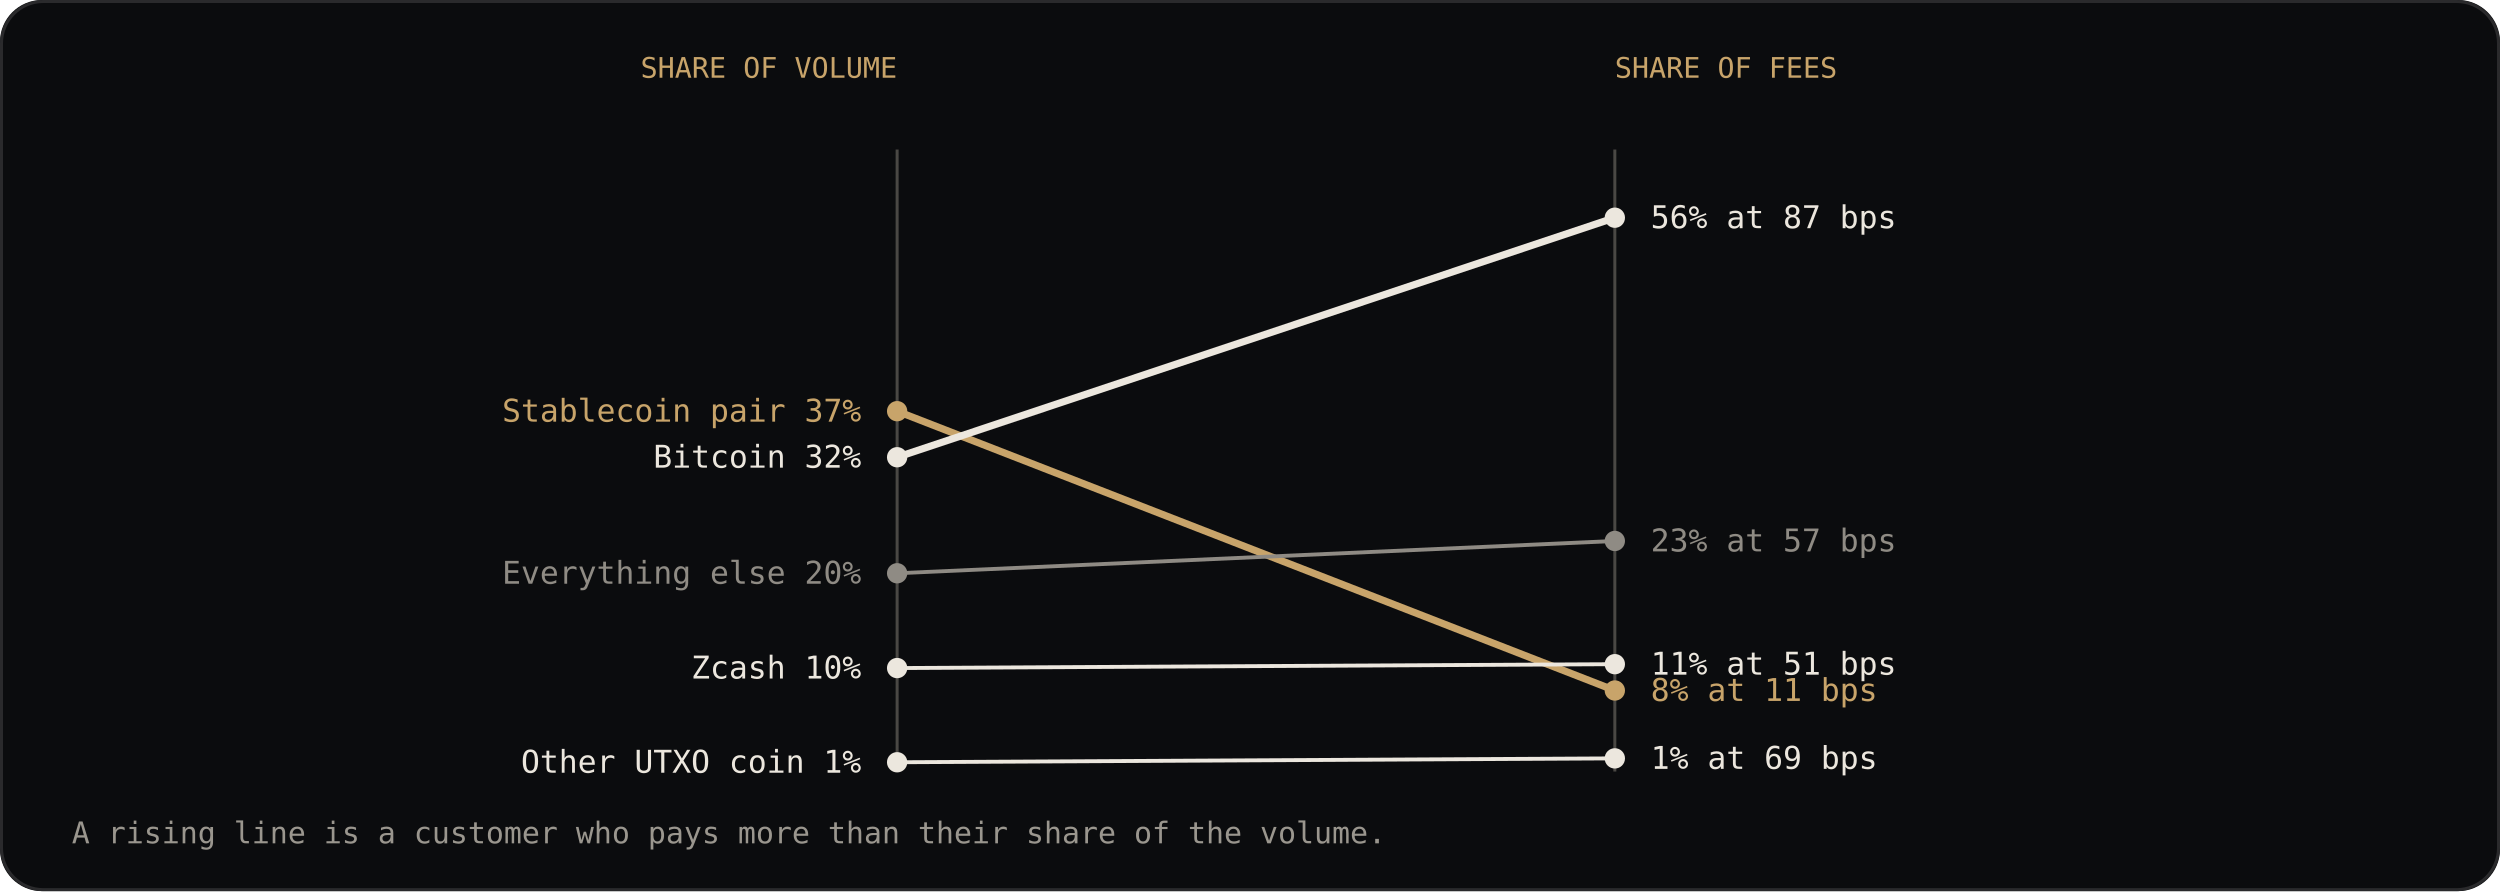
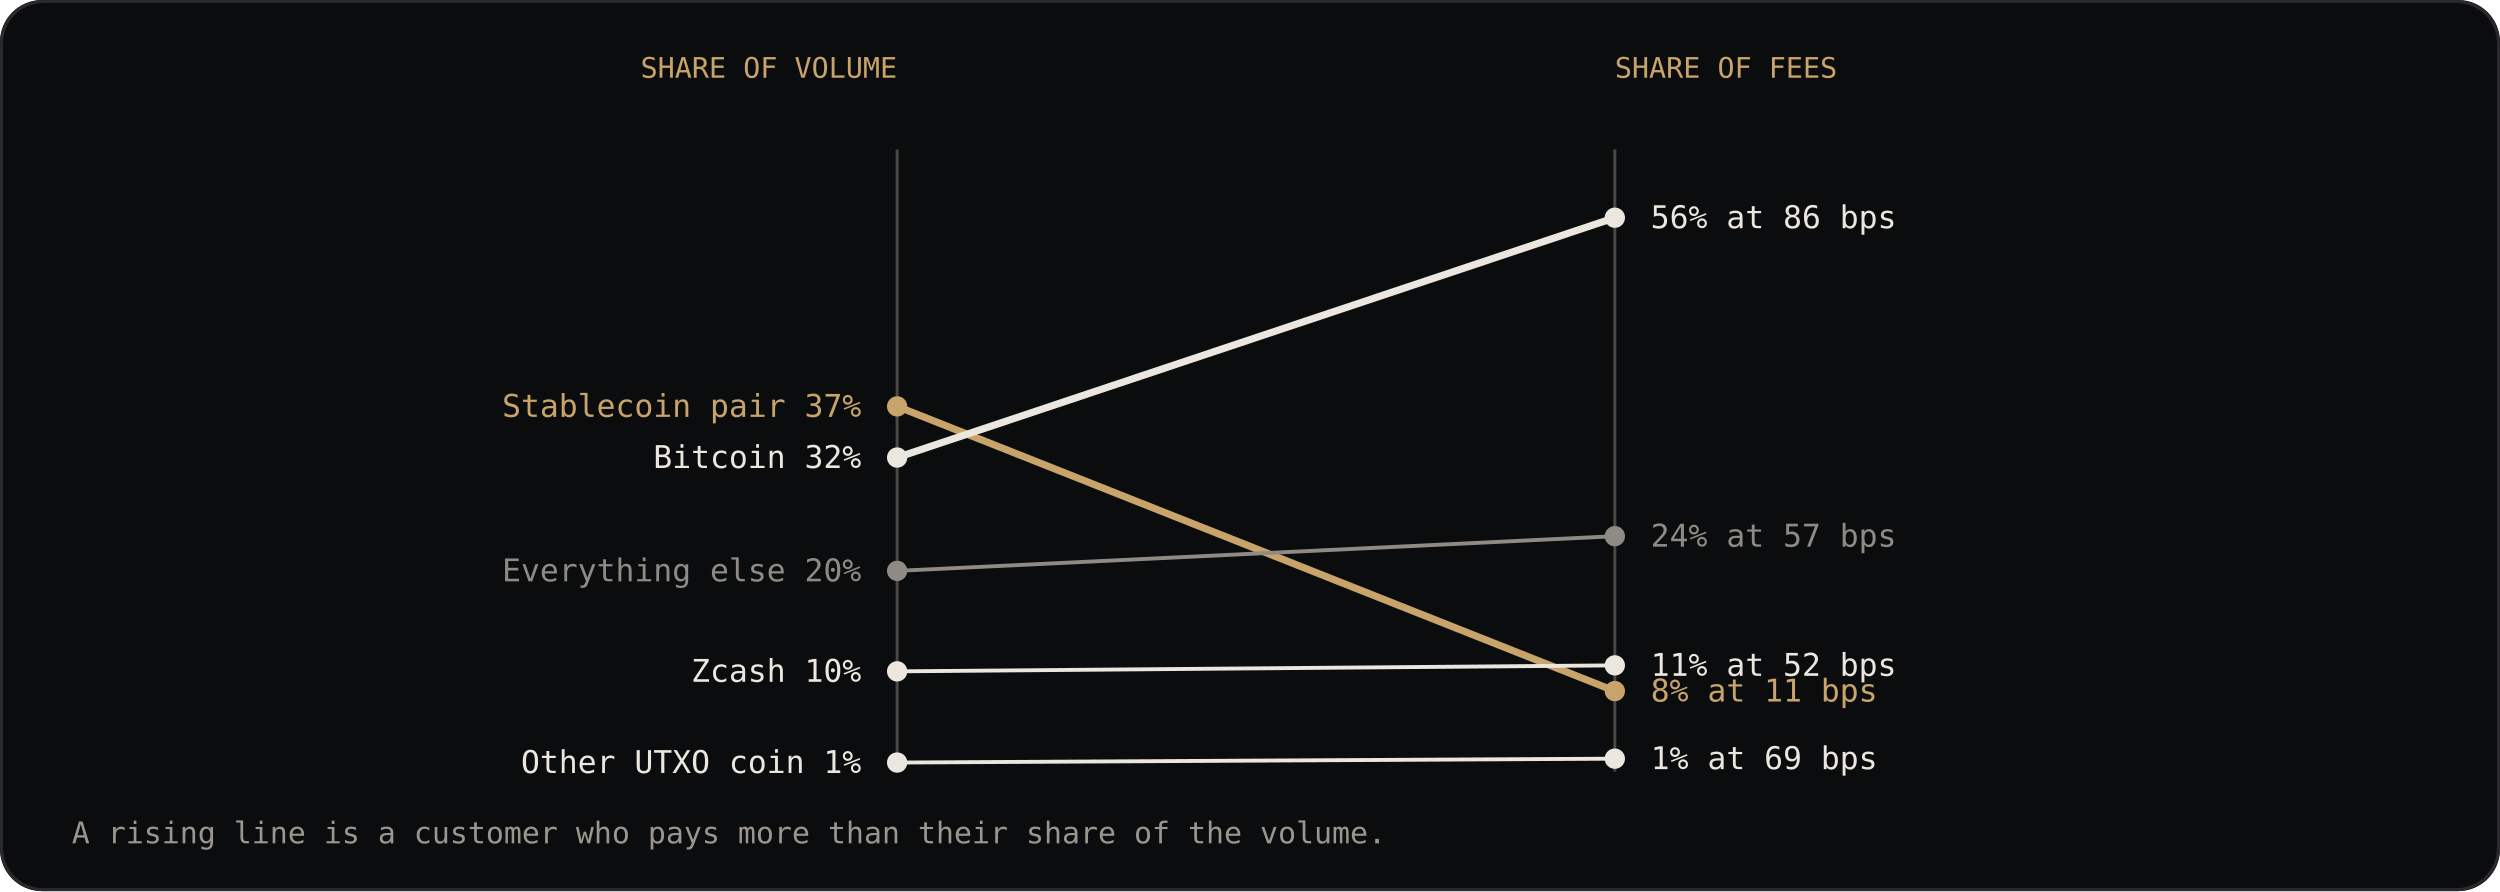
<svg xmlns="http://www.w3.org/2000/svg" viewBox="0 0 836 298" width="836" height="298" font-family="'JetBrains Mono', ui-monospace, SFMono-Regular, Menlo, Consolas, monospace" font-size="9">
  <rect width="836" height="298" rx="14" fill="#0b0c0e" />
  <rect x="0.5" y="0.5" width="835" height="297" rx="14" fill="none" stroke="#2a2a2c" />
  <text x="300.0" y="26.0" fill="#c8a46a" font-size="9.5" font-weight="500" text-anchor="end">SHARE OF VOLUME</text>
  <text x="540.0" y="26.0" fill="#c8a46a" font-size="9.5" font-weight="500" text-anchor="start">SHARE OF FEES</text>
  <line x1="300.0" x2="300.0" y1="50.0" y2="258.0" stroke="#4a4844" />
  <line x1="540.0" x2="540.0" y1="50.0" y2="258.0" stroke="#4a4844" />
-   <line x1="300.0" y1="254.9" x2="540.0" y2="253.6" stroke="#ece7de" stroke-width="1.3" stroke-linecap="round" />
-   <circle cx="300.0" cy="254.9" r="3.4" fill="#ece7de" />
-   <circle cx="540.0" cy="253.6" r="3.4" fill="#ece7de" />
-   <text x="288.0" y="258.4" fill="#ece7de" font-size="10.5" font-weight="400" text-anchor="end">Other UTXO coin  1%</text>
-   <text x="552.0" y="257.1" fill="#ece7de" font-size="10.5" font-weight="400" text-anchor="start">1%  at 69 bps</text>
-   <line x1="300.0" y1="137.5" x2="540.0" y2="230.9" stroke="#c8a46a" stroke-width="2.4" stroke-linecap="round" />
-   <circle cx="300.0" cy="137.5" r="3.4" fill="#c8a46a" />
-   <circle cx="540.0" cy="230.9" r="3.4" fill="#c8a46a" />
-   <text x="288.0" y="141.0" fill="#c8a46a" font-size="10.5" font-weight="400" text-anchor="end">Stablecoin pair  37%</text>
-   <text x="552.0" y="234.4" fill="#c8a46a" font-size="10.5" font-weight="400" text-anchor="start">8%  at 11 bps</text>
-   <line x1="300.0" y1="223.4" x2="540.0" y2="222.1" stroke="#ece7de" stroke-width="1.3" stroke-linecap="round" />
-   <circle cx="300.0" cy="223.4" r="3.4" fill="#ece7de" />
-   <circle cx="540.0" cy="222.1" r="3.4" fill="#ece7de" />
-   <text x="288.0" y="226.9" fill="#ece7de" font-size="10.5" font-weight="400" text-anchor="end">Zcash  10%</text>
-   <text x="552.0" y="225.6" fill="#ece7de" font-size="10.5" font-weight="400" text-anchor="start">11%  at 51 bps</text>
-   <line x1="300.0" y1="191.7" x2="540.0" y2="180.9" stroke="#8f8b84" stroke-width="1.3" stroke-linecap="round" />
-   <circle cx="300.0" cy="191.7" r="3.4" fill="#8f8b84" />
-   <circle cx="540.0" cy="180.9" r="3.4" fill="#8f8b84" />
-   <text x="288.0" y="195.2" fill="#8f8b84" font-size="10.5" font-weight="400" text-anchor="end">Everything else  20%</text>
-   <text x="552.0" y="184.4" fill="#8f8b84" font-size="10.5" font-weight="400" text-anchor="start">23%  at 57 bps</text>
-   <line x1="300.0" y1="152.9" x2="540.0" y2="72.8" stroke="#ece7de" stroke-width="2.4" stroke-linecap="round" />
-   <circle cx="300.0" cy="152.9" r="3.4" fill="#ece7de" />
+   <line x1="300.0" y1="255.0" x2="540.0" y2="253.7" stroke="#ece7de" stroke-width="1.3" stroke-linecap="round" />
+   <circle cx="300.0" cy="255.0" r="3.4" fill="#ece7de" />
+   <circle cx="540.0" cy="253.7" r="3.4" fill="#ece7de" />
+   <text x="288.0" y="258.5" fill="#ece7de" font-size="10.5" font-weight="400" text-anchor="end">Other UTXO coin  1%</text>
+   <text x="552.0" y="257.2" fill="#ece7de" font-size="10.5" font-weight="400" text-anchor="start">1%  at 69 bps</text>
+   <line x1="300.0" y1="135.9" x2="540.0" y2="231.1" stroke="#c8a46a" stroke-width="2.4" stroke-linecap="round" />
+   <circle cx="300.0" cy="135.9" r="3.4" fill="#c8a46a" />
+   <circle cx="540.0" cy="231.1" r="3.4" fill="#c8a46a" />
+   <text x="288.0" y="139.4" fill="#c8a46a" font-size="10.5" font-weight="400" text-anchor="end">Stablecoin pair  37%</text>
+   <text x="552.0" y="234.6" fill="#c8a46a" font-size="10.5" font-weight="400" text-anchor="start">8%  at 11 bps</text>
+   <line x1="300.0" y1="224.5" x2="540.0" y2="222.5" stroke="#ece7de" stroke-width="1.3" stroke-linecap="round" />
+   <circle cx="300.0" cy="224.5" r="3.4" fill="#ece7de" />
+   <circle cx="540.0" cy="222.5" r="3.4" fill="#ece7de" />
+   <text x="288.0" y="228.0" fill="#ece7de" font-size="10.5" font-weight="400" text-anchor="end">Zcash  10%</text>
+   <text x="552.0" y="226.0" fill="#ece7de" font-size="10.5" font-weight="400" text-anchor="start">11%  at 52 bps</text>
+   <line x1="300.0" y1="190.9" x2="540.0" y2="179.3" stroke="#8f8b84" stroke-width="1.3" stroke-linecap="round" />
+   <circle cx="300.0" cy="190.9" r="3.4" fill="#8f8b84" />
+   <circle cx="540.0" cy="179.3" r="3.4" fill="#8f8b84" />
+   <text x="288.0" y="194.4" fill="#8f8b84" font-size="10.5" font-weight="400" text-anchor="end">Everything else  20%</text>
+   <text x="552.0" y="182.8" fill="#8f8b84" font-size="10.5" font-weight="400" text-anchor="start">24%  at 57 bps</text>
+   <line x1="300.0" y1="153.0" x2="540.0" y2="72.8" stroke="#ece7de" stroke-width="2.4" stroke-linecap="round" />
+   <circle cx="300.0" cy="153.0" r="3.4" fill="#ece7de" />
  <circle cx="540.0" cy="72.8" r="3.4" fill="#ece7de" />
-   <text x="288.0" y="156.4" fill="#ece7de" font-size="10.5" font-weight="400" text-anchor="end">Bitcoin  32%</text>
-   <text x="552.0" y="76.3" fill="#ece7de" font-size="10.5" font-weight="400" text-anchor="start">56%  at 87 bps</text>
+   <text x="288.0" y="156.5" fill="#ece7de" font-size="10.5" font-weight="400" text-anchor="end">Bitcoin  32%</text>
+   <text x="552.0" y="76.3" fill="#ece7de" font-size="10.5" font-weight="400" text-anchor="start">56%  at 86 bps</text>
  <text x="24.0" y="282.0" fill="#9a968e" font-size="10" font-weight="400" text-anchor="start">A rising line is a customer who pays more than their share of the volume.</text>
</svg>
